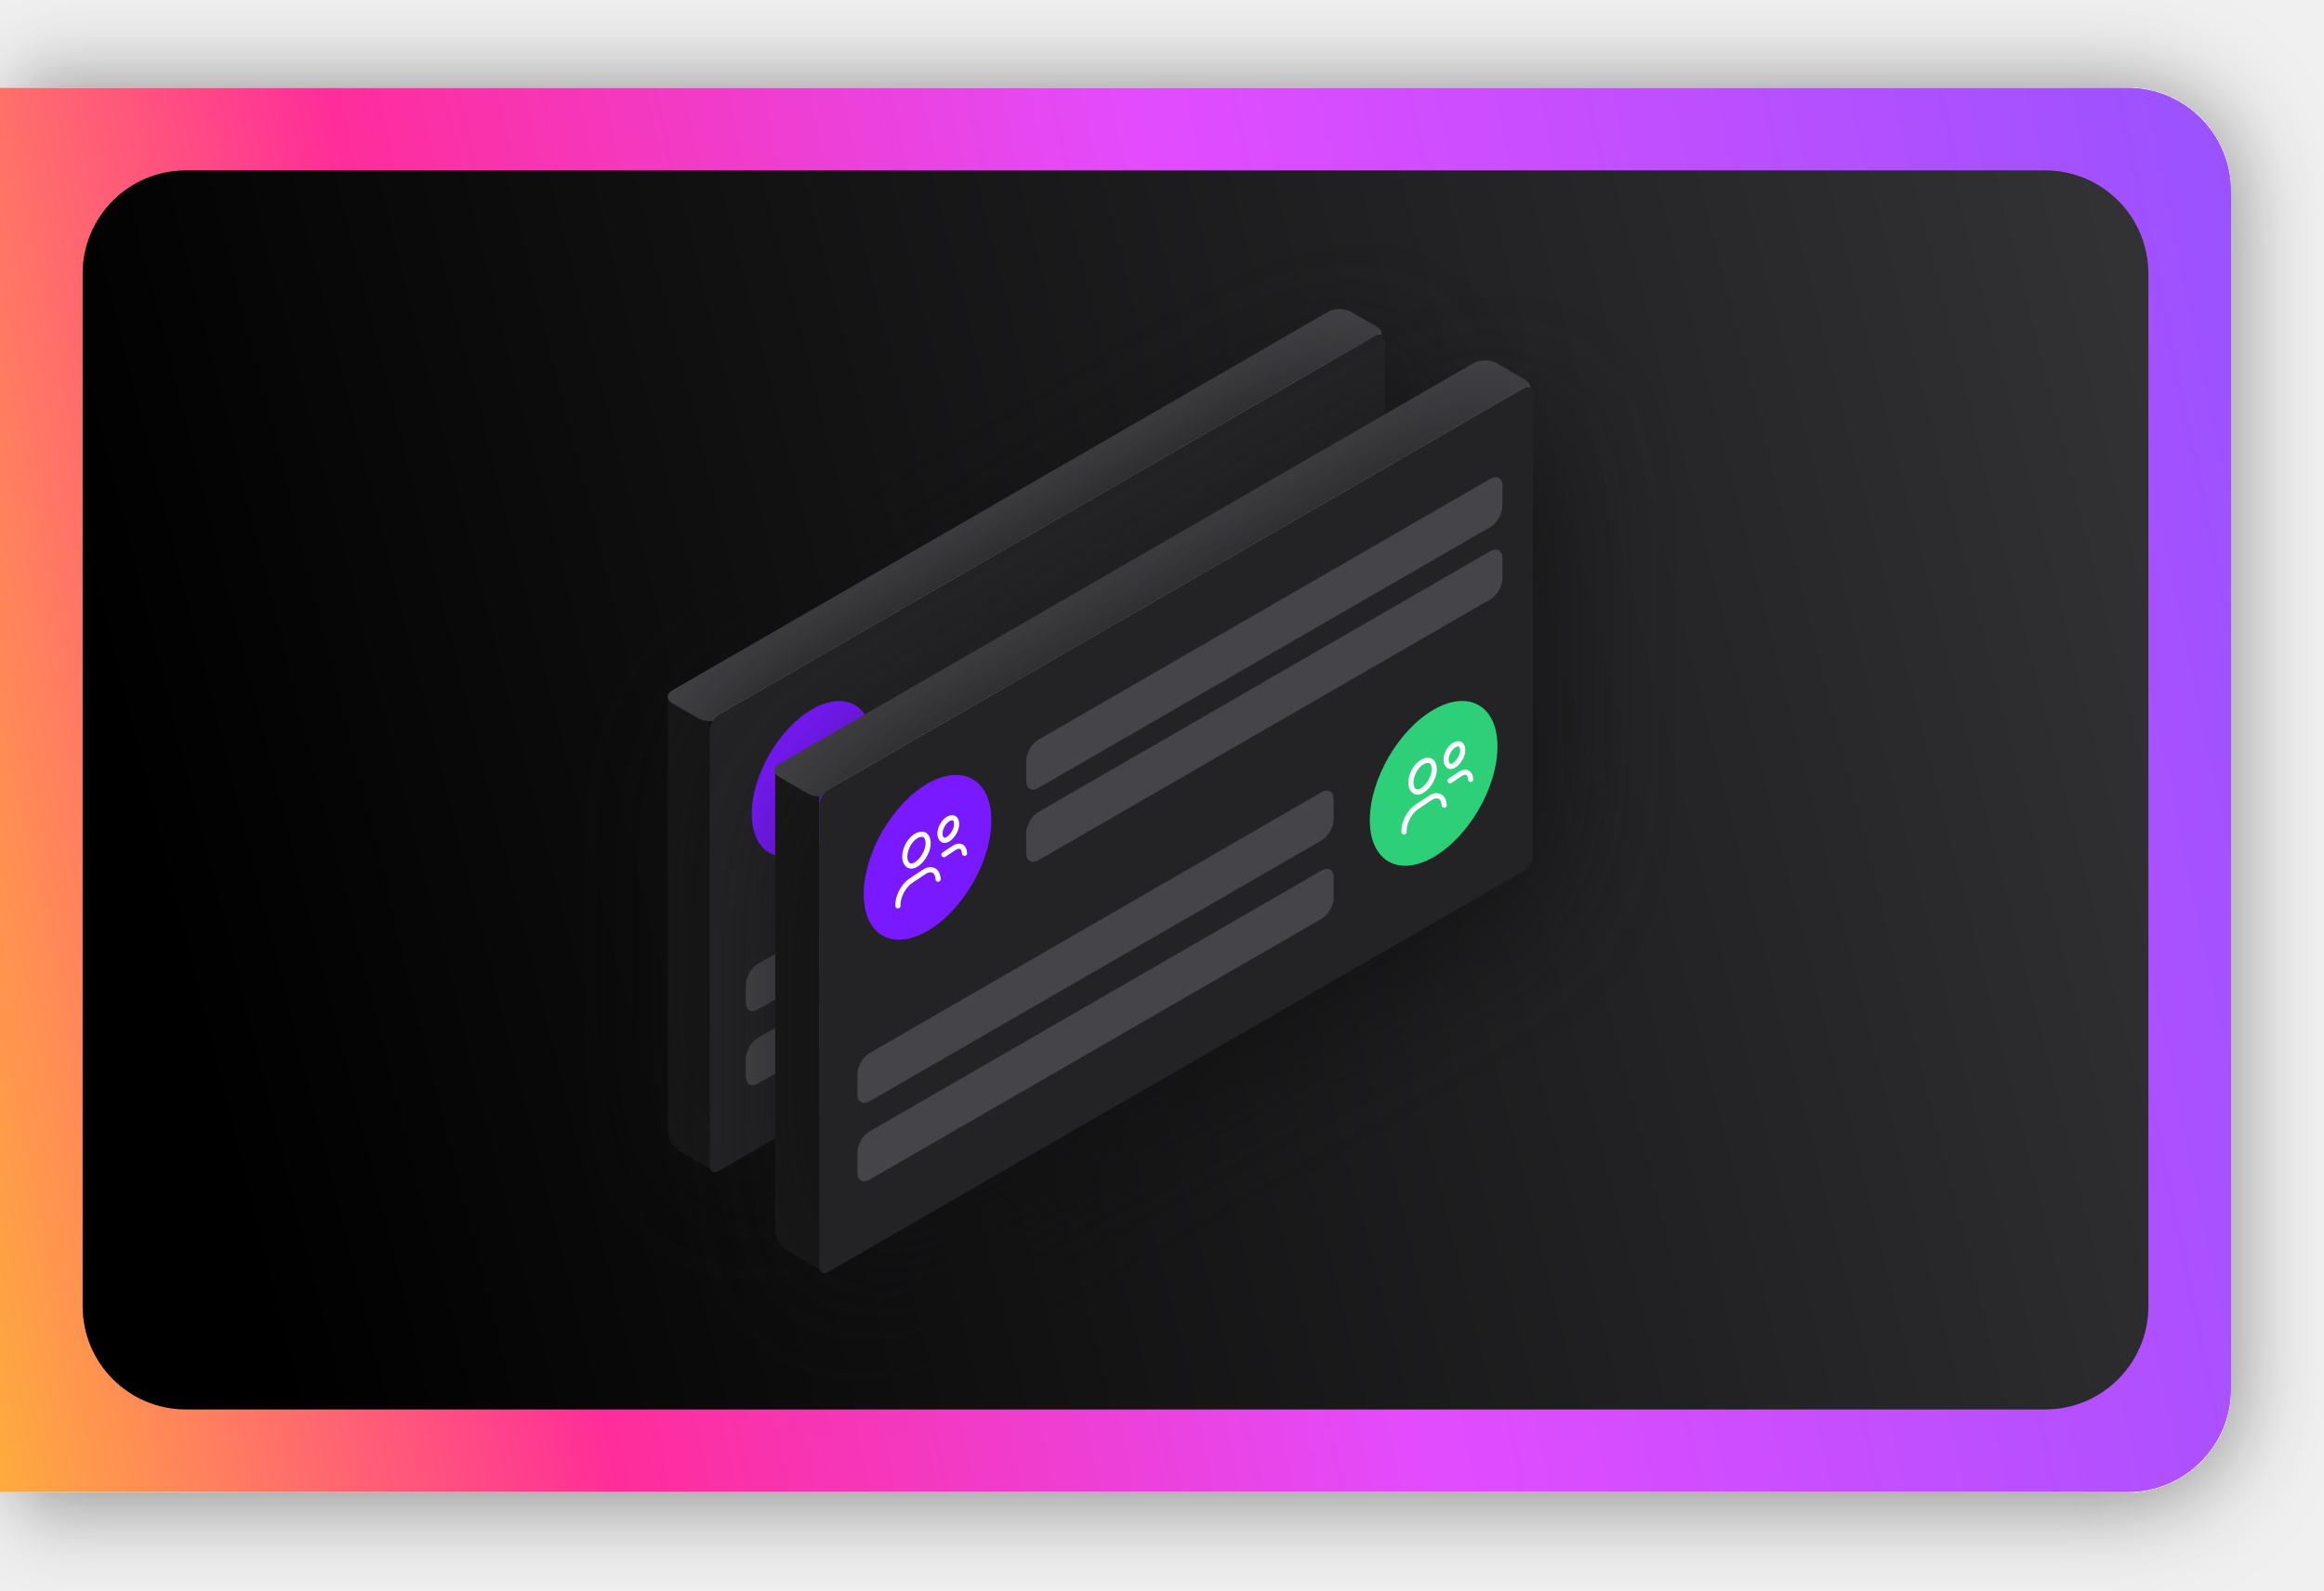
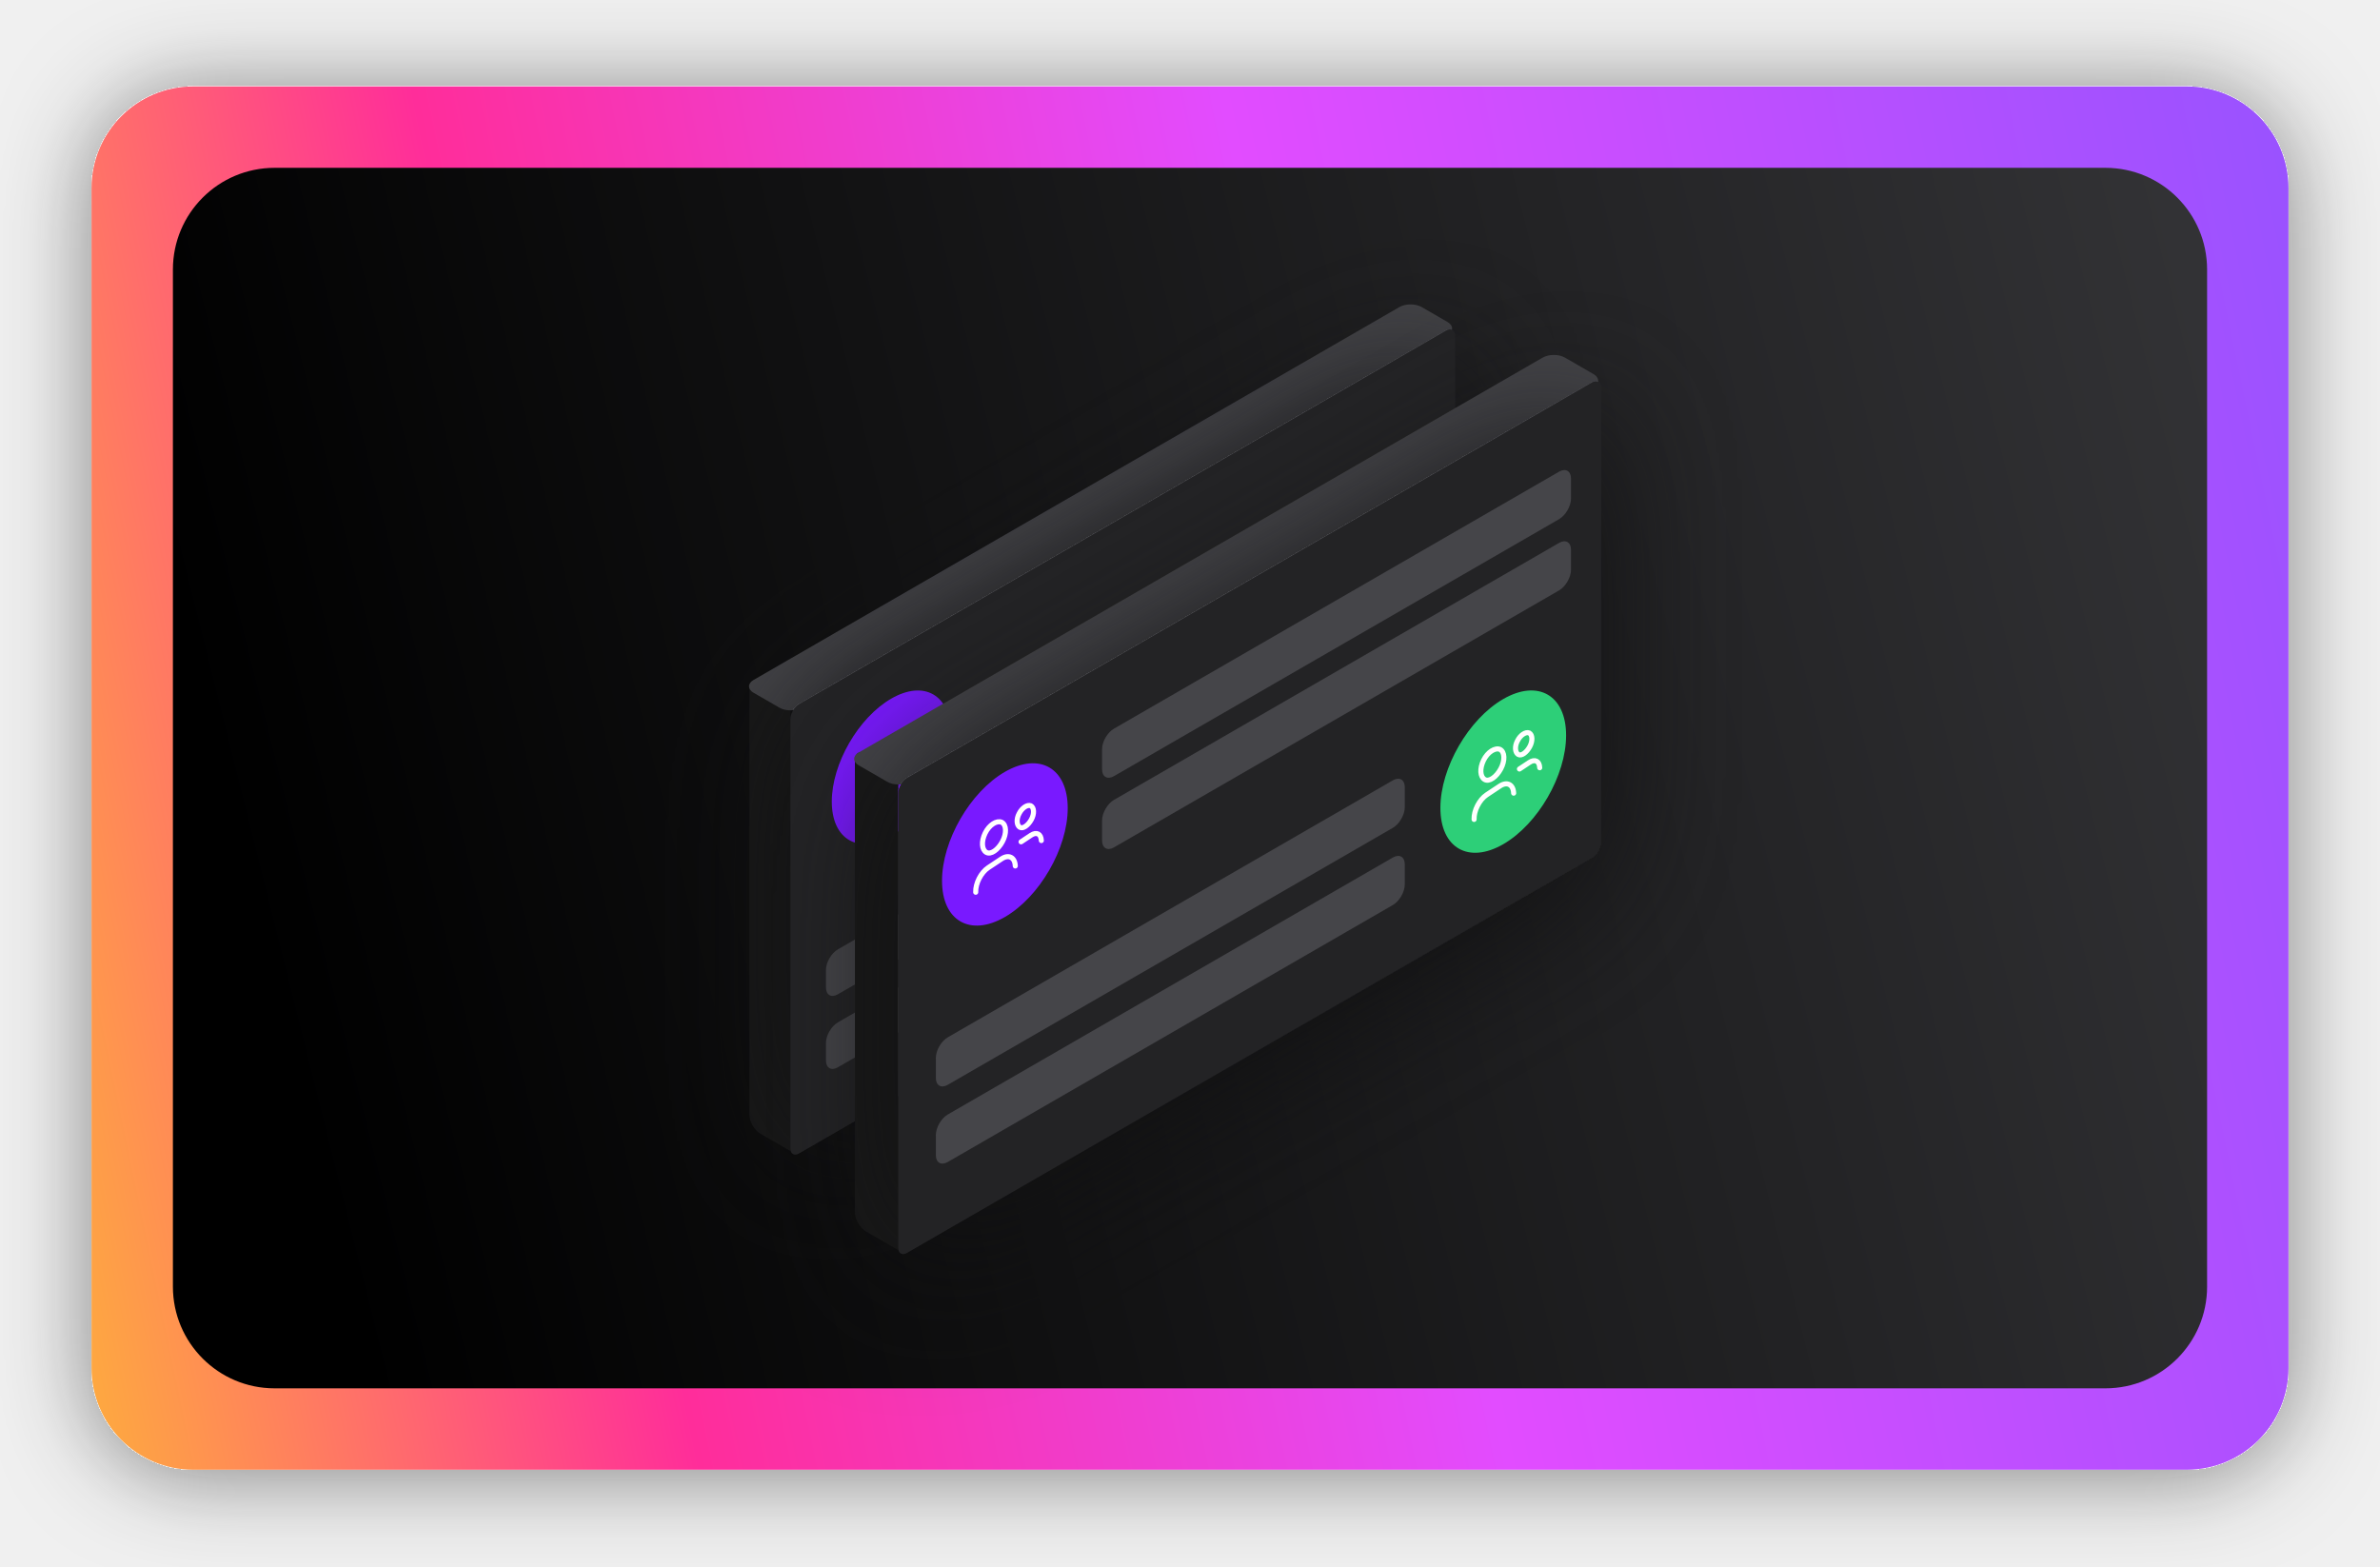
- <svg xmlns="http://www.w3.org/2000/svg" width="450" height="308" viewBox="0 0 450 308" fill="none">
-   <g filter="url(#filter0_d_140_42)">
-     <path d="M0 17H412C423.046 17 432 25.954 432 37V269C432 280.046 423.046 289 412 289H0V17Z" fill="url(#paint0_linear_140_42)" />
+ <svg xmlns="http://www.w3.org/2000/svg" width="468" height="308" viewBox="0 0 468 308" fill="none">
+   <g filter="url(#filter0_d_172_65)">
+     <path d="M18 37C18 25.954 26.954 17 38 17H430C441.046 17 450 25.954 450 37V269C450 280.046 441.046 289 430 289H38C26.954 289 18 280.046 18 269V37Z" fill="url(#paint0_linear_172_65)" />
  </g>
-   <path d="M16 53C16 41.954 24.954 33 36 33H396C407.046 33 416 41.954 416 53V253C416 264.046 407.046 273 396 273H36C24.954 273 16 264.046 16 253V53Z" fill="url(#paint1_linear_140_42)" />
-   <path d="M129.355 135.329C129.355 133.931 130.337 133.364 131.548 134.063L137.425 137.457V226.34L131.548 222.947C130.337 222.247 129.355 220.547 129.355 219.149V135.329Z" fill="#181818" />
-   <path d="M257.176 60.382L130.193 133.696C128.982 134.395 128.982 135.529 130.193 136.228L135.264 139.156C136.475 139.855 138.438 139.855 139.649 139.156L266.633 65.842C267.844 65.142 267.844 64.009 266.633 63.31L261.562 60.382C260.351 59.683 258.387 59.683 257.176 60.382Z" fill="#454549" />
-   <g filter="url(#filter1_d_140_42)">
-     <path d="M266.354 65.004L139.144 138.449C138.187 139.001 137.412 140.344 137.412 141.449L137.412 225.81C137.412 226.914 138.187 227.362 139.144 226.81L266.354 153.365C267.311 152.813 268.087 151.469 268.087 150.365L268.087 66.004C268.087 64.899 267.311 64.452 266.354 65.004Z" fill="#232325" />
-     <path d="M260.216 94.86L177.683 142.51C176.385 143.26 175.333 145.082 175.333 146.58L175.333 149.987C175.333 151.486 176.385 152.093 177.683 151.344L260.216 103.693C261.514 102.944 262.566 101.122 262.566 99.624L262.566 96.216C262.566 94.718 261.514 94.11 260.216 94.86Z" fill="#454549" />
-     <path d="M157.255 164.375C163.712 160.647 168.946 151.58 168.946 144.124C168.946 136.668 163.712 133.646 157.255 137.374C150.798 141.102 145.563 150.168 145.563 157.624C145.563 165.08 150.798 168.103 157.255 164.375Z" fill="#7919FF" />
-     <path d="M229.298 139.028L146.765 186.678C145.467 187.428 144.415 189.25 144.415 190.748L144.415 194.155C144.415 195.654 145.467 196.261 146.765 195.512L229.298 147.861C230.596 147.112 231.648 145.29 231.648 143.791L231.648 140.384C231.648 138.886 230.596 138.278 229.298 139.028Z" fill="#454549" />
-     <path d="M229.298 153.383L146.765 201.033C145.467 201.783 144.415 203.605 144.415 205.103L144.415 208.51C144.415 210.009 145.467 210.616 146.765 209.867L229.298 162.216C230.596 161.467 231.648 159.645 231.648 158.146L231.648 154.739C231.648 153.241 230.596 152.633 229.298 153.383Z" fill="#454549" />
-     <path d="M249.965 150.829C256.422 147.101 261.656 138.034 261.656 130.578C261.656 123.122 256.422 120.1 249.965 123.828C243.508 127.556 238.273 136.622 238.273 144.078C238.273 151.534 243.508 154.557 249.965 150.829Z" fill="#2DCF78" />
-     <path d="M244.539 146.219C244.473 144.6 245.523 142.544 246.872 141.648L249.326 140.02C250.675 139.125 251.833 139.716 251.899 141.334" stroke="white" stroke-linecap="round" stroke-linejoin="round" />
-     <path d="M249.362 133.197C250.262 133.657 250.329 135.275 249.509 136.801C248.689 138.327 247.343 139.296 246.503 138.795C245.664 138.295 245.54 136.791 246.295 135.232C247.05 133.673 248.464 132.811 249.362 133.197Z" stroke="white" stroke-linecap="round" stroke-linejoin="round" />
-     <path d="M252.976 136.842L254.816 135.621C255.858 134.929 256.695 135.356 256.746 136.607" stroke="white" stroke-linecap="round" stroke-linejoin="round" />
-     <path d="M254.78 130.13C255.424 130.458 255.472 131.635 254.886 132.704C254.299 133.773 253.321 134.498 252.739 134.129C252.157 133.76 252.047 132.623 252.634 131.554C253.159 130.526 254.14 129.875 254.78 130.13Z" stroke="white" stroke-linecap="round" stroke-linejoin="round" />
+   <path d="M34 53C34 41.954 42.954 33 54 33L414 33C425.046 33 434 41.954 434 53V253C434 264.046 425.046 273 414 273H54C42.954 273 34 264.046 34 253L34 53Z" fill="url(#paint1_linear_172_65)" />
+   <path d="M147.355 135.33C147.355 133.931 148.337 133.364 149.548 134.064L155.425 137.457L155.425 226.34L149.548 222.947C148.337 222.248 147.355 220.547 147.355 219.149L147.355 135.33Z" fill="#181818" />
+   <rect width="151.692" height="10.919" rx="2.532" transform="matrix(0.866025 -0.5 0.866025 0.5 146 134.963)" fill="#454549" />
+   <g filter="url(#filter1_d_172_65)">
+     <rect width="150.89" height="88.361" rx="2" transform="matrix(0.866025 -0.5 2.20305e-08 1 155.411 139.45)" fill="#232325" />
+     <rect width="100.728" height="8.834" rx="2.713" transform="matrix(0.866025 -0.5 2.20305e-08 1 193.333 143.867)" fill="#454549" />
+     <circle cx="13.5" cy="13.5" r="13.5" transform="matrix(0.866025 -0.5 2.20305e-08 1 163.563 144.124)" fill="#7919FF" />
+     <rect width="100.728" height="8.834" rx="2.713" transform="matrix(0.866025 -0.5 2.20305e-08 1 162.415 188.035)" fill="#454549" />
+     <rect width="100.728" height="8.834" rx="2.713" transform="matrix(0.866025 -0.5 2.20305e-08 1 162.415 202.39)" fill="#454549" />
+     <circle cx="13.5" cy="13.5" r="13.5" transform="matrix(0.866025 -0.5 2.20305e-08 1 256.272 130.578)" fill="#2DCF78" />
+     <path d="M262.539 146.219C262.473 144.601 263.523 142.544 264.872 141.648L267.325 140.02C268.675 139.125 269.833 139.716 269.899 141.334" stroke="white" stroke-linecap="round" stroke-linejoin="round" />
+     <path d="M267.362 133.197C268.262 133.657 268.328 135.275 267.509 136.801C266.689 138.327 265.343 139.296 264.503 138.796C263.664 138.295 263.539 136.791 264.295 135.232C265.05 133.673 266.464 132.811 267.362 133.197" stroke="white" stroke-linecap="round" stroke-linejoin="round" />
+     <path d="M270.975 136.842L272.816 135.621C273.858 134.929 274.695 135.356 274.746 136.607" stroke="white" stroke-linecap="round" stroke-linejoin="round" />
+     <path d="M272.78 130.13C273.424 130.458 273.472 131.635 272.885 132.704C272.299 133.773 271.321 134.498 270.739 134.129C270.157 133.76 270.047 132.623 270.633 131.554C271.158 130.526 272.14 129.875 272.78 130.13" stroke="white" stroke-linecap="round" stroke-linejoin="round" />
  </g>
-   <path d="M150.106 149.472C150.106 148.074 151.088 147.507 152.299 148.206L158.637 151.865V245.82L152.299 242.161C151.088 241.462 150.106 239.762 150.106 238.363V149.472Z" fill="#181818" />
-   <path d="M285.346 70.32L150.866 147.962C149.655 148.661 149.655 149.795 150.866 150.494L156.477 153.733C157.688 154.433 159.651 154.433 160.862 153.733L295.342 76.091C296.553 75.392 296.553 74.258 295.342 73.559L289.731 70.32C288.52 69.621 286.557 69.621 285.346 70.32Z" fill="#454549" />
-   <g filter="url(#filter2_d_140_42)">
-     <path d="M295.021 75.221L160.354 152.971C159.397 153.523 158.622 154.866 158.622 155.971L158.622 245.374C158.622 246.479 159.397 246.926 160.354 246.374L295.021 168.624C295.978 168.072 296.753 166.729 296.753 165.624L296.753 76.221C296.753 75.116 295.978 74.669 295.021 75.221Z" fill="#232325" />
-     <path d="M288.568 92.753L201.057 143.277C199.759 144.027 198.707 145.849 198.707 147.347L198.707 151.259C198.707 152.757 199.759 153.364 201.057 152.615L288.568 102.09C289.866 101.341 290.918 99.519 290.918 98.02L290.918 94.109C290.918 92.611 289.866 92.003 288.568 92.753Z" fill="#454549" />
-     <path d="M288.568 106.76L201.057 157.284C199.759 158.034 198.707 159.856 198.707 161.354L198.707 165.266C198.707 166.764 199.759 167.371 201.057 166.622L288.568 116.097C289.866 115.348 290.918 113.526 290.918 112.028L290.918 108.116C290.918 106.618 289.866 106.01 288.568 106.76Z" fill="#454549" />
-     <path d="M179.597 180.319C186.422 176.378 191.956 166.795 191.956 158.913C191.956 151.031 186.422 147.837 179.597 151.778C172.771 155.718 167.238 165.302 167.238 173.184C167.238 181.065 172.771 184.26 179.597 180.319Z" fill="#7919FF" />
-     <path fill-rule="evenodd" clip-rule="evenodd" d="M173.862 175.446C173.792 173.736 174.902 171.562 176.329 170.615L178.922 168.894C180.348 167.948 181.573 168.573 181.643 170.283" fill="#7919FF" />
-     <path d="M173.862 175.446C173.792 173.736 174.902 171.562 176.329 170.615L178.922 168.894C180.348 167.948 181.573 168.573 181.643 170.283" stroke="white" stroke-linecap="round" stroke-linejoin="round" />
-     <path fill-rule="evenodd" clip-rule="evenodd" d="M178.96 161.682C179.913 162.168 179.982 163.878 179.116 165.491C178.25 167.105 176.826 168.129 175.939 167.6C175.052 167.071 174.92 165.481 175.719 163.833C176.517 162.185 178.011 161.273 178.96 161.682Z" fill="#7919FF" />
-     <path d="M178.96 161.682C179.913 162.168 179.982 163.878 179.116 165.491C178.25 167.105 176.826 168.129 175.939 167.6C175.052 167.071 174.92 165.481 175.719 163.833C176.517 162.185 178.011 161.273 178.96 161.682Z" stroke="white" stroke-linecap="round" stroke-linejoin="round" />
-     <path fill-rule="evenodd" clip-rule="evenodd" d="M182.78 165.535L184.726 164.244C185.828 163.513 186.712 163.964 186.766 165.286" fill="#7919FF" />
-     <path d="M182.78 165.535L184.726 164.244C185.828 163.513 186.712 163.964 186.766 165.286" stroke="white" stroke-linecap="round" stroke-linejoin="round" />
-     <path fill-rule="evenodd" clip-rule="evenodd" d="M184.688 158.439C185.368 158.787 185.419 160.031 184.799 161.161C184.18 162.291 183.145 163.057 182.53 162.667C181.915 162.276 181.799 161.076 182.419 159.945C182.974 158.858 184.011 158.17 184.688 158.439Z" fill="#7919FF" />
-     <path d="M184.688 158.439C185.368 158.787 185.419 160.031 184.799 161.161C184.18 162.291 183.145 163.057 182.53 162.667C181.915 162.276 181.799 161.076 182.419 159.945C182.974 158.858 184.011 158.17 184.688 158.439Z" stroke="white" stroke-linecap="round" stroke-linejoin="round" />
-     <path d="M255.886 153.449L168.375 203.973C167.077 204.723 166.025 206.545 166.025 208.043L166.025 211.955C166.025 213.453 167.077 214.06 168.375 213.311L255.886 162.786C257.184 162.037 258.236 160.215 258.236 158.717L258.236 154.805C258.236 153.307 257.184 152.699 255.886 153.449Z" fill="#454549" />
-     <path d="M255.886 168.623L168.375 219.147C167.077 219.897 166.025 221.719 166.025 223.217L166.025 227.129C166.025 228.627 167.077 229.234 168.375 228.485L255.886 177.96C257.184 177.211 258.236 175.389 258.236 173.891L258.236 169.979C258.236 168.481 257.184 167.873 255.886 168.623Z" fill="#454549" />
-     <path d="M277.598 166C284.423 162.059 289.957 152.476 289.957 144.594C289.957 136.712 284.423 133.518 277.598 137.459C270.772 141.399 265.239 150.983 265.239 158.865C265.239 166.746 270.772 169.941 277.598 166Z" fill="#2DCF78" />
-     <path d="M271.862 161.127C271.793 159.417 272.902 157.243 274.329 156.296L276.922 154.575C278.349 153.628 279.573 154.253 279.643 155.964" stroke="white" stroke-linecap="round" stroke-linejoin="round" />
-     <path d="M276.96 147.362C277.913 147.848 277.983 149.559 277.116 151.172C276.25 152.785 274.827 153.809 273.939 153.28C273.052 152.751 272.92 151.161 273.719 149.514C274.517 147.866 276.011 146.954 276.96 147.362Z" stroke="white" stroke-linecap="round" stroke-linejoin="round" />
-     <path d="M280.781 151.216L282.726 149.925C283.828 149.193 284.712 149.645 284.766 150.966" stroke="white" stroke-linecap="round" stroke-linejoin="round" />
-     <path d="M282.688 144.12C283.368 144.467 283.419 145.711 282.799 146.841C282.18 147.971 281.146 148.737 280.53 148.347C279.915 147.957 279.799 146.756 280.419 145.626C280.974 144.539 282.011 143.851 282.688 144.12Z" stroke="white" stroke-linecap="round" stroke-linejoin="round" />
+   <path d="M168.106 149.472C168.106 148.074 169.087 147.507 170.298 148.206L176.637 151.865L176.637 245.821L170.298 242.161C169.087 241.462 168.106 239.762 168.106 238.363L168.106 149.472Z" fill="#181818" />
+   <rect width="160.348" height="11.543" rx="2.532" transform="matrix(0.866025 -0.5 0.866025 0.5 166.673 149.228)" fill="#454549" />
+   <g filter="url(#filter2_d_172_65)">
+     <rect width="159.5" height="93.403" rx="2" transform="matrix(0.866025 -0.5 2.20305e-08 1 176.622 153.972)" fill="#232325" />
+     <rect width="106.476" height="9.338" rx="2.713" transform="matrix(0.866025 -0.5 2.20305e-08 1 216.707 144.634)" fill="#454549" />
+     <rect width="106.476" height="9.338" rx="2.713" transform="matrix(0.866025 -0.5 2.20305e-08 1 216.707 158.641)" fill="#454549" />
+     <circle cx="14.271" cy="14.271" r="14.271" transform="matrix(0.866025 -0.5 2.20305e-08 1 185.238 158.913)" fill="#7919FF" />
+     <path fill-rule="evenodd" clip-rule="evenodd" d="M191.862 175.447C191.792 173.736 192.902 171.562 194.329 170.615L196.922 168.894C198.348 167.948 199.573 168.573 199.643 170.283" fill="#7919FF" />
+     <path d="M191.862 175.447C191.792 173.736 192.902 171.562 194.329 170.615L196.922 168.894C198.348 167.948 199.573 168.573 199.643 170.283" stroke="white" stroke-linecap="round" stroke-linejoin="round" />
+     <path fill-rule="evenodd" clip-rule="evenodd" d="M196.96 161.682C197.912 162.168 197.982 163.878 197.116 165.492C196.25 167.105 194.826 168.129 193.939 167.6C193.052 167.071 192.92 165.481 193.718 163.833C194.517 162.185 196.011 161.273 196.96 161.682" fill="#7919FF" />
+     <path d="M196.96 161.682C197.912 162.168 197.982 163.878 197.116 165.492C196.25 167.105 194.826 168.129 193.939 167.6C193.052 167.071 192.92 165.481 193.718 163.833C194.517 162.185 196.011 161.273 196.96 161.682" stroke="white" stroke-linecap="round" stroke-linejoin="round" />
+     <path fill-rule="evenodd" clip-rule="evenodd" d="M200.78 165.535L202.725 164.244C203.828 163.513 204.712 163.964 204.766 165.286" fill="#7919FF" />
+     <path d="M200.78 165.535L202.725 164.244C203.828 163.513 204.712 163.964 204.766 165.286" stroke="white" stroke-linecap="round" stroke-linejoin="round" />
+     <path fill-rule="evenodd" clip-rule="evenodd" d="M202.688 158.44C203.368 158.787 203.419 160.031 202.799 161.161C202.179 162.291 201.145 163.057 200.53 162.667C199.915 162.277 199.799 161.076 200.419 159.946C200.974 158.859 202.011 158.17 202.688 158.44" fill="#7919FF" />
+     <path d="M202.688 158.44C203.368 158.787 203.419 160.031 202.799 161.161C202.179 162.291 201.145 163.057 200.53 162.667C199.915 162.277 199.799 161.076 200.419 159.946C200.974 158.859 202.011 158.17 202.688 158.44" stroke="white" stroke-linecap="round" stroke-linejoin="round" />
+     <rect width="106.476" height="9.338" rx="2.713" transform="matrix(0.866025 -0.5 2.20305e-08 1 184.025 205.33)" fill="#454549" />
+     <rect width="106.476" height="9.338" rx="2.713" transform="matrix(0.866025 -0.5 2.20305e-08 1 184.025 220.504)" fill="#454549" />
+     <circle cx="14.271" cy="14.271" r="14.271" transform="matrix(0.866025 -0.5 2.20305e-08 1 283.238 144.594)" fill="#2DCF78" />
+     <path d="M289.862 161.127C289.792 159.417 290.902 157.243 292.329 156.296L294.922 154.575C296.349 153.628 297.573 154.253 297.643 155.964" stroke="white" stroke-linecap="round" stroke-linejoin="round" />
+     <path d="M294.96 147.362C295.913 147.848 295.982 149.559 295.116 151.172C294.25 152.785 292.826 153.81 291.939 153.28C291.052 152.751 290.92 151.162 291.719 149.514C292.517 147.866 294.011 146.954 294.96 147.362" stroke="white" stroke-linecap="round" stroke-linejoin="round" />
+     <path d="M298.781 151.216L300.726 149.925C301.828 149.193 302.712 149.645 302.766 150.966" stroke="white" stroke-linecap="round" stroke-linejoin="round" />
+     <path d="M300.688 144.12C301.368 144.467 301.419 145.711 300.799 146.841C300.18 147.971 299.145 148.737 298.53 148.347C297.915 147.957 297.799 146.756 298.419 145.626C298.974 144.539 300.011 143.851 300.688 144.12" stroke="white" stroke-linecap="round" stroke-linejoin="round" />
  </g>
  <defs>
-     <filter id="filter0_d_140_42" x="-18" y="0" width="468" height="308" filterUnits="userSpaceOnUse" color-interpolation-filters="sRGB">
+     <filter id="filter0_d_172_65" x="0" y="0" width="468" height="308" filterUnits="userSpaceOnUse" color-interpolation-filters="sRGB">
      <feFlood flood-opacity="0" result="BackgroundImageFix" />
      <feColorMatrix in="SourceAlpha" type="matrix" values="0 0 0 0 0 0 0 0 0 0 0 0 0 0 0 0 0 0 127 0" result="hardAlpha" />
      <feOffset dy="1" />
      <feGaussianBlur stdDeviation="9" />
      <feComposite in2="hardAlpha" operator="out" />
      <feColorMatrix type="matrix" values="0 0 0 0 0.094 0 0 0 0 0.094 0 0 0 0 0.094 0 0 0 0.5 0" />
-       <feBlend mode="normal" in2="BackgroundImageFix" result="effect1_dropShadow_140_42" />
-       <feBlend mode="normal" in="SourceGraphic" in2="effect1_dropShadow_140_42" result="shape" />
+       <feBlend mode="normal" in2="BackgroundImageFix" result="effect1_dropShadow_172_65" />
+       <feBlend mode="normal" in="SourceGraphic" in2="effect1_dropShadow_172_65" result="shape" />
    </filter>
-     <filter id="filter1_d_140_42" x="109.748" y="40.563" width="186.003" height="217.607" filterUnits="userSpaceOnUse" color-interpolation-filters="sRGB">
+     <filter id="filter1_d_172_65" x="127.748" y="39.801" width="186.003" height="219.134" filterUnits="userSpaceOnUse" color-interpolation-filters="sRGB">
      <feFlood flood-opacity="0" result="BackgroundImageFix" />
      <feColorMatrix in="SourceAlpha" type="matrix" values="0 0 0 0 0 0 0 0 0 0 0 0 0 0 0 0 0 0 127 0" result="hardAlpha" />
      <feOffset dy="3.46" />
      <feGaussianBlur stdDeviation="13.832" />
      <feComposite in2="hardAlpha" operator="out" />
      <feColorMatrix type="matrix" values="0 0 0 0 0.067 0 0 0 0 0.067 0 0 0 0 0.071 0 0 0 1 0" />
-       <feBlend mode="normal" in2="BackgroundImageFix" result="effect1_dropShadow_140_42" />
-       <feBlend mode="normal" in="SourceGraphic" in2="effect1_dropShadow_140_42" result="shape" />
+       <feBlend mode="normal" in2="BackgroundImageFix" result="effect1_dropShadow_172_65" />
+       <feBlend mode="normal" in="SourceGraphic" in2="effect1_dropShadow_172_65" result="shape" />
    </filter>
-     <filter id="filter2_d_140_42" x="130.958" y="50.781" width="193.459" height="226.954" filterUnits="userSpaceOnUse" color-interpolation-filters="sRGB">
+     <filter id="filter2_d_172_65" x="148.958" y="50.017" width="193.459" height="228.481" filterUnits="userSpaceOnUse" color-interpolation-filters="sRGB">
      <feFlood flood-opacity="0" result="BackgroundImageFix" />
      <feColorMatrix in="SourceAlpha" type="matrix" values="0 0 0 0 0 0 0 0 0 0 0 0 0 0 0 0 0 0 127 0" result="hardAlpha" />
      <feOffset dy="3.46" />
      <feGaussianBlur stdDeviation="13.832" />
      <feComposite in2="hardAlpha" operator="out" />
      <feColorMatrix type="matrix" values="0 0 0 0 0.067 0 0 0 0 0.067 0 0 0 0 0.071 0 0 0 1 0" />
-       <feBlend mode="normal" in2="BackgroundImageFix" result="effect1_dropShadow_140_42" />
-       <feBlend mode="normal" in="SourceGraphic" in2="effect1_dropShadow_140_42" result="shape" />
+       <feBlend mode="normal" in2="BackgroundImageFix" result="effect1_dropShadow_172_65" />
+       <feBlend mode="normal" in="SourceGraphic" in2="effect1_dropShadow_172_65" result="shape" />
    </filter>
-     <linearGradient id="paint0_linear_140_42" x1="-68.028" y1="342.55" x2="472.123" y2="230.057" gradientUnits="userSpaceOnUse">
+     <linearGradient id="paint0_linear_172_65" x1="-50.028" y1="342.55" x2="490.123" y2="230.057" gradientUnits="userSpaceOnUse">
      <stop stop-color="#FEFF01" />
      <stop offset="0.353" stop-color="#FF2D9A" />
      <stop offset="0.635" stop-color="#E24CFF" />
      <stop offset="1" stop-color="#9A52FF" />
    </linearGradient>
-     <linearGradient id="paint1_linear_140_42" x1="16" y1="206.488" x2="440.715" y2="100.387" gradientUnits="userSpaceOnUse">
+     <linearGradient id="paint1_linear_172_65" x1="34" y1="206.488" x2="458.715" y2="100.387" gradientUnits="userSpaceOnUse">
      <stop offset="0.049" />
      <stop offset="0.999" stop-color="#343437" />
    </linearGradient>
  </defs>
</svg>
